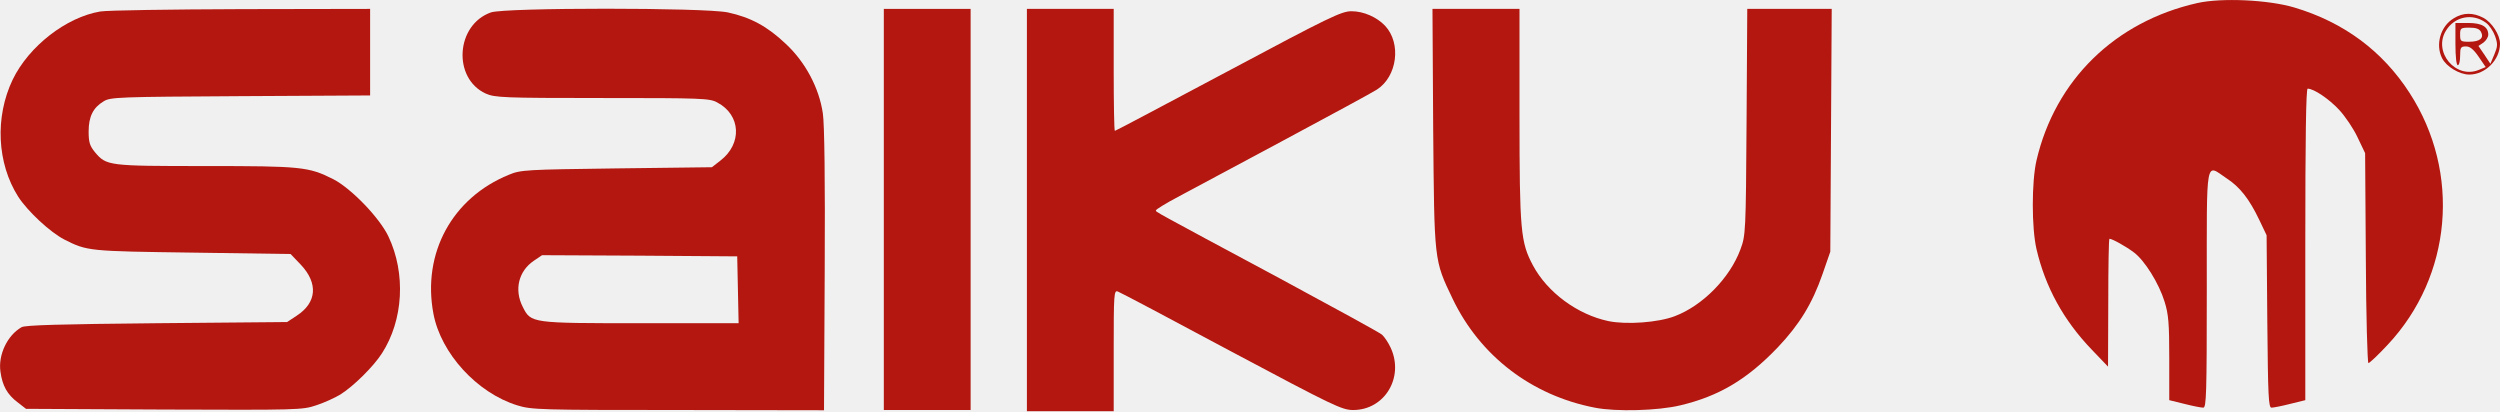
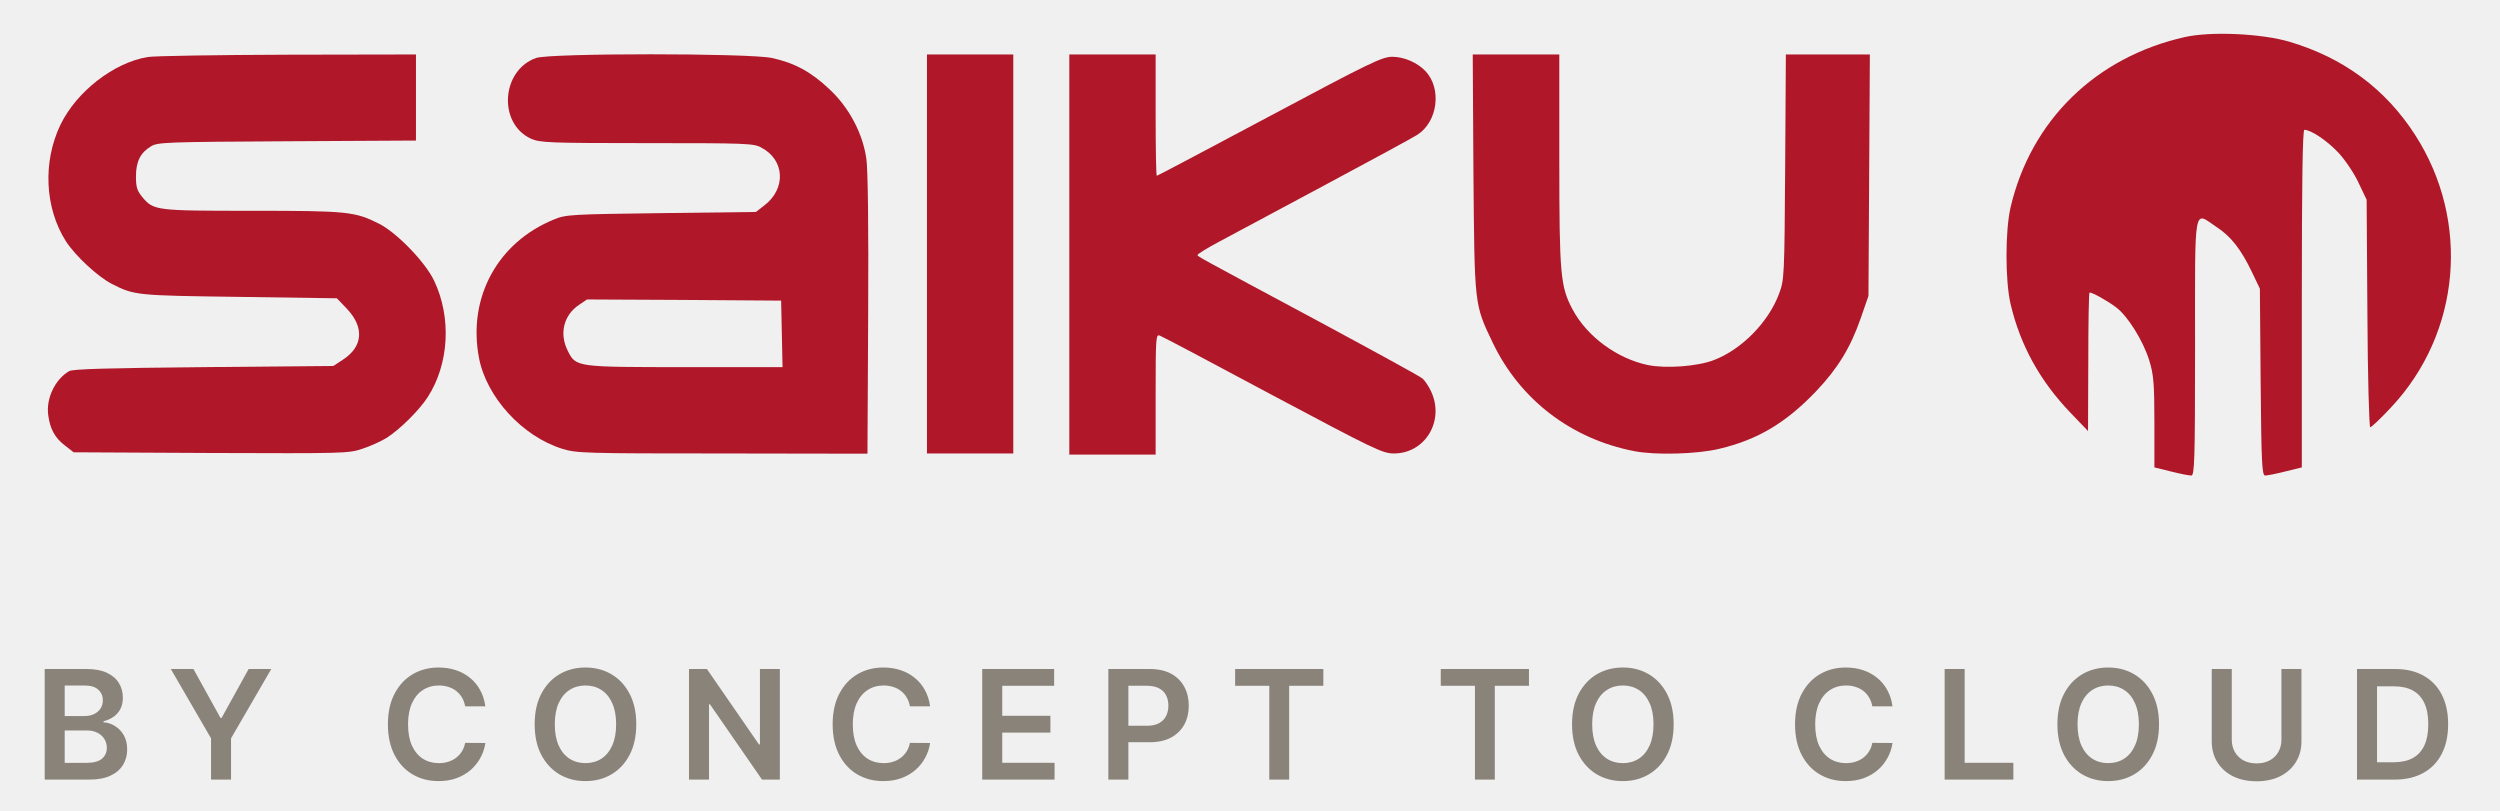
- <svg xmlns="http://www.w3.org/2000/svg" version="1.0" width="1065.785pt" height="175.292pt" viewBox="0 0 1065.785 175.292" preserveAspectRatio="xMidYMid meet">
-   <g transform="translate(-8.214689,195.7918) scale(0.1,-0.1)" fill="#b3170f" stroke="none">
-     <path d="M9450 1945 c-351 -79 -606 -328 -686 -671 -21 -92 -21 -287 0 -378 38 -163 116 -304 235 -428 l70 -73 1 273 c0 149 2 272 5 272 12 0 71 -33 104 -58 46 -34 107 -132 131 -210 17 -54 20 -93 20 -242 l0 -178 65 -16 c35 -9 71 -16 80 -16 13 0 15 56 15 505 0 574 -7 534 84 473 57 -37 97 -88 140 -178 l31 -65 3 -368 c3 -318 5 -367 18 -367 8 0 44 7 79 16 l65 16 0 664 c0 453 3 664 10 664 26 0 90 -43 134 -90 26 -28 62 -81 79 -118 l32 -67 3 -447 c1 -247 7 -448 11 -448 5 0 42 35 82 78 275 293 313 734 94 1073 -116 180 -281 302 -492 365 -111 33 -310 42 -413 19z" />
-     <path d="M510 1909 c-145 -24 -305 -148 -374 -291 -76 -159 -67 -356 24 -499 41 -63 136 -151 196 -182 98 -50 106 -50 547 -56 l418 -6 44 -46 c74 -79 68 -161 -18 -217 l-41 -27 -555 -5 c-413 -4 -562 -8 -577 -17 -61 -35 -100 -118 -90 -189 8 -60 29 -98 73 -131 l36 -28 588 -3 c571 -2 590 -2 649 18 34 11 80 32 103 46 56 35 141 119 177 175 92 142 103 341 28 499 -38 80 -159 205 -235 244 -105 53 -136 56 -545 56 -415 0 -422 1 -471 59 -22 27 -27 42 -27 88 0 64 19 102 64 129 29 18 63 19 584 22 l552 3 0 184 0 185 -547 -1 c-302 -1 -573 -5 -603 -10z" />
-     <path d="M2175 1905 c-150 -53 -164 -281 -22 -346 39 -17 72 -19 497 -19 424 0 458 -1 490 -19 101 -53 107 -176 13 -248 l-36 -28 -406 -5 c-386 -5 -409 -6 -459 -27 -242 -98 -371 -335 -322 -593 32 -169 186 -337 357 -390 61 -19 96 -20 686 -20 l622 -1 3 598 c2 377 -1 624 -8 668 -16 108 -74 218 -158 296 -79 75 -150 113 -247 134 -100 21 -950 21 -1010 0z m1053 -1182 l3 -143 -416 0 c-469 0 -469 0 -504 69 -38 74 -18 154 48 198 l34 23 416 -2 416 -3 3 -142z" />
-     <path d="M3850 1065 l0 -855 185 0 185 0 0 855 0 855 -185 0 -185 0 0 -855z" />
-     <path d="M4460 1063 l0 -858 185 0 185 0 0 259 c0 242 1 258 18 251 9 -3 227 -118 484 -256 436 -232 471 -249 519 -249 134 0 218 139 160 265 -10 22 -27 47 -37 56 -10 9 -206 116 -434 239 -554 297 -530 284 -530 291 0 4 42 30 93 57 50 27 254 136 452 242 198 106 377 203 397 216 87 56 105 197 35 272 -35 37 -92 62 -143 62 -43 0 -95 -25 -526 -255 -263 -140 -480 -255 -483 -255 -3 0 -5 117 -5 260 l0 260 -185 0 -185 0 0 -857z" />
-     <path d="M6192 1413 c5 -572 3 -562 83 -729 117 -244 337 -412 606 -464 90 -18 271 -13 365 10 164 39 284 110 415 247 92 97 147 186 191 313 l33 95 3 518 3 517 -180 0 -180 0 -3 -482 c-3 -471 -4 -484 -26 -543 -45 -122 -161 -240 -280 -285 -70 -27 -205 -37 -283 -21 -132 28 -260 122 -322 238 -52 98 -57 146 -57 641 l0 452 -186 0 -185 0 3 -507z" />
-     <path d="M10543 1880 c-57 -34 -79 -112 -50 -170 18 -36 74 -70 116 -70 69 0 131 63 131 132 0 37 -34 90 -71 110 -44 23 -86 23 -126 -2z m137 -19 c14 -10 31 -35 39 -57 12 -34 11 -44 -3 -78 l-17 -40 -25 38 -26 38 21 14 c12 9 21 24 21 34 0 34 -28 50 -86 50 l-54 0 0 -90 c0 -53 4 -90 10 -90 6 0 10 18 10 40 0 36 3 40 25 40 17 0 32 -12 54 -44 l30 -44 -29 -12 c-99 -41 -197 77 -140 168 37 60 113 75 170 33z m-21 -39 c14 -27 -5 -42 -51 -42 -36 0 -38 2 -38 30 0 28 2 30 40 30 28 0 42 -5 49 -18z" />
+ <svg xmlns="http://www.w3.org/2000/svg" viewBox="76 46 148 48" fill="none">
+   <g clip-path="url(#clip0_15_9)">
+     <g clip-path="url(#clip1_15_9)">
+       <path d="M84.74 49.376C82.737 49.708 80.527 51.42 79.574 53.396C78.524 55.592 78.648 58.313 79.905 60.289C80.472 61.159 81.784 62.374 82.613 62.803C83.966 63.493 84.077 63.493 90.169 63.576L95.942 63.659L96.55 64.294C97.573 65.386 97.49 66.518 96.302 67.292L95.735 67.665L88.069 67.734C82.364 67.789 80.306 67.844 80.099 67.969C79.256 68.452 78.717 69.599 78.855 70.579C78.966 71.408 79.256 71.933 79.864 72.389L80.361 72.776L88.483 72.817C96.371 72.845 96.633 72.845 97.448 72.569C97.918 72.417 98.553 72.127 98.871 71.933C99.644 71.45 100.819 70.289 101.316 69.516C102.587 67.554 102.739 64.805 101.703 62.623C101.178 61.518 99.506 59.791 98.457 59.253C97.006 58.52 96.578 58.479 90.928 58.479C85.196 58.479 85.099 58.465 84.422 57.664C84.118 57.291 84.049 57.084 84.049 56.449C84.049 55.564 84.312 55.039 84.933 54.667C85.334 54.418 85.804 54.404 93 54.363L100.625 54.321V51.78V49.224L93.069 49.238C88.898 49.252 85.154 49.307 84.74 49.376Z" fill="#B0182A" />
+       <path d="M107.739 49.431C105.667 50.163 105.474 53.313 107.435 54.211C107.974 54.445 108.43 54.473 114.301 54.473C120.157 54.473 120.627 54.487 121.069 54.736C122.464 55.468 122.547 57.167 121.249 58.161L120.751 58.548L115.143 58.617C109.811 58.686 109.493 58.7 108.803 58.99C105.46 60.344 103.678 63.617 104.355 67.181C104.797 69.516 106.924 71.836 109.286 72.569C110.129 72.831 110.612 72.845 118.762 72.845L127.354 72.859L127.396 64.598C127.423 59.391 127.382 55.979 127.285 55.371C127.064 53.879 126.263 52.36 125.102 51.282C124.011 50.246 123.03 49.721 121.691 49.431C120.309 49.141 108.568 49.141 107.739 49.431ZM122.285 65.758L122.326 67.734H116.58C110.101 67.734 110.101 67.734 109.618 66.781C109.093 65.758 109.369 64.653 110.281 64.046L110.75 63.728L116.497 63.756L122.243 63.797L122.285 65.758Z" fill="#B0182A" />
+       <path d="M130.876 61.035V72.845H133.432H135.987V61.035V49.224H133.432H130.876V61.035Z" fill="#B0182A" />
+       <path d="M139.303 61.062V72.914H141.858H144.414V69.336C144.414 65.993 144.427 65.772 144.662 65.869C144.786 65.91 147.798 67.499 151.348 69.405C157.37 72.61 157.854 72.845 158.517 72.845C160.368 72.845 161.528 70.925 160.727 69.184C160.589 68.88 160.354 68.535 160.216 68.411C160.078 68.286 157.37 66.808 154.221 65.109C146.568 61.007 146.9 61.186 146.9 61.09C146.9 61.034 147.48 60.675 148.185 60.302C148.875 59.929 151.693 58.424 154.428 56.959C157.163 55.495 159.636 54.155 159.912 53.976C161.114 53.202 161.362 51.254 160.396 50.218C159.912 49.707 159.125 49.362 158.42 49.362C157.826 49.362 157.108 49.707 151.154 52.884C147.522 54.818 144.524 56.407 144.483 56.407C144.441 56.407 144.414 54.791 144.414 52.815V49.224H141.858H139.303V61.062Z" fill="#B0182A" />
+       <path d="M163.227 56.227C163.296 64.128 163.269 63.99 164.374 66.297C165.99 69.668 169.029 71.988 172.745 72.707C173.988 72.955 176.488 72.886 177.787 72.568C180.052 72.03 181.71 71.049 183.519 69.157C184.79 67.817 185.549 66.587 186.157 64.833L186.613 63.521L186.655 56.365L186.696 49.224H184.21H181.723L181.682 55.882C181.64 62.388 181.627 62.568 181.323 63.383C180.701 65.068 179.099 66.698 177.455 67.319C176.488 67.692 174.623 67.831 173.546 67.609C171.722 67.223 169.954 65.924 169.098 64.322C168.38 62.968 168.311 62.305 168.311 55.468V49.224H165.741H163.186L163.227 56.227Z" fill="#B0182A" />
+     </g>
+     <g clip-path="url(#clip2_15_9)">
+       <path d="M205.345 48.193C200.063 49.382 196.226 53.129 195.022 58.291C194.706 59.675 194.706 62.609 195.022 63.979C195.594 66.432 196.768 68.554 198.559 70.42L199.612 71.518L199.627 67.41C199.627 65.168 199.657 63.317 199.702 63.317C199.883 63.317 200.771 63.813 201.267 64.19C201.96 64.701 202.878 66.176 203.239 67.35C203.495 68.162 203.54 68.749 203.54 70.992V73.67L204.518 73.911C205.045 74.046 205.586 74.152 205.722 74.152C205.917 74.152 205.947 73.309 205.947 66.552C205.947 57.914 205.842 58.516 207.212 59.434C208.069 59.991 208.671 60.758 209.318 62.113L209.785 63.091L209.83 68.629C209.875 73.414 209.905 74.152 210.101 74.152C210.221 74.152 210.763 74.046 211.29 73.911L212.268 73.67V63.678C212.268 56.861 212.313 53.686 212.418 53.686C212.81 53.686 213.773 54.333 214.435 55.04C214.826 55.461 215.368 56.259 215.624 56.816L216.105 57.824L216.15 64.551C216.166 68.268 216.256 71.293 216.316 71.293C216.391 71.293 216.948 70.766 217.55 70.119C221.688 65.71 222.26 59.073 218.965 53.971C217.219 51.263 214.736 49.427 211.561 48.479C209.89 47.982 206.895 47.847 205.345 48.193Z" fill="#B0182A" />
+     </g>
  </g>
+   <path d="M78.646 92.152V85.606H81.151C81.624 85.606 82.017 85.681 82.331 85.83C82.646 85.977 82.881 86.178 83.037 86.434C83.195 86.69 83.273 86.979 83.273 87.303C83.273 87.57 83.222 87.798 83.12 87.987C83.018 88.175 82.88 88.327 82.708 88.444C82.535 88.561 82.342 88.646 82.129 88.697V88.761C82.362 88.773 82.584 88.845 82.797 88.975C83.012 89.103 83.188 89.284 83.325 89.518C83.461 89.752 83.529 90.036 83.529 90.368C83.529 90.707 83.447 91.012 83.283 91.282C83.119 91.551 82.872 91.763 82.541 91.918C82.211 92.074 81.796 92.152 81.295 92.152H78.646ZM79.831 91.161H81.106C81.537 91.161 81.847 91.079 82.037 90.915C82.228 90.749 82.324 90.535 82.324 90.275C82.324 90.082 82.276 89.907 82.18 89.751C82.085 89.594 81.948 89.47 81.771 89.381C81.594 89.289 81.383 89.243 81.138 89.243H79.831V91.161ZM79.831 88.39H81.004C81.209 88.39 81.393 88.353 81.557 88.278C81.721 88.201 81.85 88.094 81.944 87.955C82.04 87.815 82.088 87.648 82.088 87.457C82.088 87.203 81.998 86.994 81.819 86.83C81.642 86.666 81.379 86.584 81.03 86.584H79.831V88.39ZM86.113 85.606H87.452L89.053 88.502H89.118L90.719 85.606H92.058L89.677 89.71V92.152H88.494V89.71L86.113 85.606ZM104.733 87.815H103.537C103.503 87.619 103.44 87.445 103.349 87.294C103.257 87.14 103.143 87.01 103.007 86.904C102.87 86.797 102.715 86.717 102.54 86.664C102.368 86.609 102.181 86.581 101.981 86.581C101.625 86.581 101.31 86.67 101.035 86.849C100.76 87.026 100.545 87.286 100.389 87.629C100.234 87.97 100.156 88.387 100.156 88.879C100.156 89.38 100.234 89.802 100.389 90.144C100.547 90.485 100.762 90.743 101.035 90.918C101.31 91.091 101.624 91.177 101.978 91.177C102.174 91.177 102.357 91.151 102.527 91.1C102.7 91.047 102.854 90.969 102.991 90.867C103.129 90.764 103.245 90.639 103.339 90.49C103.435 90.341 103.501 90.17 103.537 89.978L104.733 89.985C104.688 90.296 104.591 90.588 104.442 90.86C104.295 91.133 104.102 91.374 103.863 91.583C103.625 91.789 103.346 91.951 103.026 92.069C102.706 92.184 102.352 92.241 101.962 92.241C101.386 92.241 100.873 92.108 100.421 91.842C99.969 91.575 99.614 91.191 99.354 90.688C99.094 90.185 98.964 89.582 98.964 88.879C98.964 88.174 99.095 87.571 99.357 87.07C99.619 86.567 99.976 86.183 100.428 85.916C100.879 85.65 101.391 85.517 101.962 85.517C102.326 85.517 102.665 85.568 102.978 85.67C103.291 85.772 103.57 85.923 103.815 86.121C104.06 86.317 104.262 86.558 104.419 86.843C104.579 87.126 104.684 87.45 104.733 87.815ZM113.667 88.879C113.667 89.584 113.535 90.188 113.271 90.691C113.009 91.192 112.651 91.575 112.197 91.842C111.745 92.108 111.233 92.241 110.66 92.241C110.087 92.241 109.573 92.108 109.119 91.842C108.668 91.573 108.31 91.189 108.045 90.688C107.783 90.185 107.652 89.582 107.652 88.879C107.652 88.174 107.783 87.571 108.045 87.07C108.31 86.567 108.668 86.183 109.119 85.916C109.573 85.65 110.087 85.517 110.66 85.517C111.233 85.517 111.745 85.65 112.197 85.916C112.651 86.183 113.009 86.567 113.271 87.07C113.535 87.571 113.667 88.174 113.667 88.879ZM112.475 88.879C112.475 88.382 112.397 87.964 112.242 87.623C112.088 87.28 111.875 87.021 111.603 86.846C111.33 86.669 111.016 86.581 110.66 86.581C110.304 86.581 109.99 86.669 109.717 86.846C109.444 87.021 109.23 87.28 109.074 87.623C108.921 87.964 108.844 88.382 108.844 88.879C108.844 89.375 108.921 89.795 109.074 90.138C109.23 90.479 109.444 90.738 109.717 90.915C109.99 91.09 110.304 91.177 110.66 91.177C111.016 91.177 111.33 91.09 111.603 90.915C111.875 90.738 112.088 90.479 112.242 90.138C112.397 89.795 112.475 89.375 112.475 88.879ZM122.167 85.606V92.152H121.112L118.028 87.693H117.974V92.152H116.788V85.606H117.849L120.93 90.068H120.988V85.606H122.167ZM131.062 87.815H129.866C129.832 87.619 129.769 87.445 129.678 87.294C129.586 87.14 129.472 87.01 129.336 86.904C129.199 86.797 129.044 86.717 128.869 86.664C128.697 86.609 128.51 86.581 128.31 86.581C127.954 86.581 127.639 86.67 127.364 86.849C127.089 87.026 126.874 87.286 126.718 87.629C126.563 87.97 126.485 88.387 126.485 88.879C126.485 89.38 126.563 89.802 126.718 90.144C126.876 90.485 127.091 90.743 127.364 90.918C127.639 91.091 127.953 91.177 128.307 91.177C128.503 91.177 128.686 91.151 128.856 91.1C129.029 91.047 129.184 90.969 129.32 90.867C129.458 90.764 129.574 90.639 129.668 90.49C129.764 90.341 129.83 90.17 129.866 89.978L131.062 89.985C131.017 90.296 130.92 90.588 130.771 90.86C130.624 91.133 130.431 91.374 130.192 91.583C129.954 91.789 129.675 91.951 129.355 92.069C129.035 92.184 128.681 92.241 128.291 92.241C127.715 92.241 127.202 92.108 126.75 91.842C126.299 91.575 125.943 91.191 125.683 90.688C125.423 90.185 125.293 89.582 125.293 88.879C125.293 88.174 125.424 87.571 125.686 87.07C125.948 86.567 126.305 86.183 126.757 85.916C127.208 85.65 127.72 85.517 128.291 85.517C128.655 85.517 128.994 85.568 129.307 85.67C129.62 85.772 129.899 85.923 130.144 86.121C130.389 86.317 130.591 86.558 130.748 86.843C130.908 87.126 131.013 87.45 131.062 87.815ZM134.148 92.152V85.606H138.405V86.6H135.333V88.377H138.184V89.371H135.333V91.158H138.43V92.152H134.148ZM141.614 92.152V85.606H144.069C144.572 85.606 144.994 85.7 145.335 85.887C145.678 86.075 145.936 86.333 146.111 86.661C146.288 86.987 146.376 87.358 146.376 87.773C146.376 88.193 146.288 88.566 146.111 88.892C145.934 89.218 145.673 89.474 145.328 89.662C144.983 89.847 144.558 89.94 144.053 89.94H142.426V88.965H143.893C144.187 88.965 144.428 88.914 144.615 88.812C144.803 88.71 144.941 88.569 145.031 88.39C145.123 88.211 145.168 88.005 145.168 87.773C145.168 87.541 145.123 87.336 145.031 87.159C144.941 86.983 144.802 86.845 144.612 86.747C144.425 86.647 144.183 86.597 143.887 86.597H142.8V92.152H141.614ZM149.119 86.6V85.606H154.341V86.6H152.318V92.152H151.142V86.6H149.119ZM161.293 86.6V85.606H166.515V86.6H164.492V92.152H163.316V86.6H161.293ZM175.08 88.879C175.08 89.584 174.948 90.188 174.684 90.691C174.422 91.192 174.064 91.575 173.61 91.842C173.158 92.108 172.646 92.241 172.073 92.241C171.5 92.241 170.986 92.108 170.532 91.842C170.081 91.573 169.723 91.189 169.458 90.688C169.196 90.185 169.065 89.582 169.065 88.879C169.065 88.174 169.196 87.571 169.458 87.07C169.723 86.567 170.081 86.183 170.532 85.916C170.986 85.65 171.5 85.517 172.073 85.517C172.646 85.517 173.158 85.65 173.61 85.916C174.064 86.183 174.422 86.567 174.684 87.07C174.948 87.571 175.08 88.174 175.08 88.879ZM173.888 88.879C173.888 88.382 173.81 87.964 173.655 87.623C173.501 87.28 173.288 87.021 173.016 86.846C172.743 86.669 172.429 86.581 172.073 86.581C171.717 86.581 171.403 86.669 171.13 86.846C170.857 87.021 170.643 87.28 170.488 87.623C170.334 87.964 170.257 88.382 170.257 88.879C170.257 89.375 170.334 89.795 170.488 90.138C170.643 90.479 170.857 90.738 171.13 90.915C171.403 91.09 171.717 91.177 172.073 91.177C172.429 91.177 172.743 91.09 173.016 90.915C173.288 90.738 173.501 90.479 173.655 90.138C173.81 89.795 173.888 89.375 173.888 88.879ZM188.036 87.815H186.841C186.807 87.619 186.744 87.445 186.652 87.294C186.561 87.14 186.447 87.01 186.31 86.904C186.174 86.797 186.019 86.717 185.844 86.664C185.671 86.609 185.485 86.581 185.285 86.581C184.929 86.581 184.613 86.67 184.339 86.849C184.064 87.026 183.848 87.286 183.693 87.629C183.537 87.97 183.46 88.387 183.46 88.879C183.46 89.38 183.537 89.802 183.693 90.144C183.851 90.485 184.066 90.743 184.339 90.918C184.613 91.091 184.928 91.177 185.281 91.177C185.477 91.177 185.661 91.151 185.831 91.1C186.004 91.047 186.158 90.969 186.294 90.867C186.433 90.764 186.549 90.639 186.643 90.49C186.739 90.341 186.805 90.17 186.841 89.978L188.036 89.985C187.992 90.296 187.895 90.588 187.745 90.86C187.598 91.133 187.406 91.374 187.167 91.583C186.928 91.789 186.649 91.951 186.33 92.069C186.01 92.184 185.655 92.241 185.265 92.241C184.69 92.241 184.177 92.108 183.725 91.842C183.273 91.575 182.917 91.191 182.657 90.688C182.397 90.185 182.267 89.582 182.267 88.879C182.267 88.174 182.399 87.571 182.661 87.07C182.923 86.567 183.28 86.183 183.731 85.916C184.183 85.65 184.694 85.517 185.265 85.517C185.63 85.517 185.968 85.568 186.282 85.67C186.595 85.772 186.874 85.923 187.119 86.121C187.364 86.317 187.565 86.558 187.723 86.843C187.883 87.126 187.987 87.45 188.036 87.815ZM191.122 92.152V85.606H192.308V91.158H195.191V92.152H191.122ZM203.814 88.879C203.814 89.584 203.682 90.188 203.417 90.691C203.155 91.192 202.797 91.575 202.343 91.842C201.892 92.108 201.379 92.241 200.806 92.241C200.233 92.241 199.72 92.108 199.266 91.842C198.814 91.573 198.456 91.189 198.192 90.688C197.93 90.185 197.799 89.582 197.799 88.879C197.799 88.174 197.93 87.571 198.192 87.07C198.456 86.567 198.814 86.183 199.266 85.916C199.72 85.65 200.233 85.517 200.806 85.517C201.379 85.517 201.892 85.65 202.343 85.916C202.797 86.183 203.155 86.567 203.417 87.07C203.682 87.571 203.814 88.174 203.814 88.879ZM202.622 88.879C202.622 88.382 202.544 87.964 202.388 87.623C202.235 87.28 202.022 87.021 201.749 86.846C201.476 86.669 201.162 86.581 200.806 86.581C200.45 86.581 200.136 86.669 199.863 86.846C199.591 87.021 199.377 87.28 199.221 87.623C199.068 87.964 198.991 88.382 198.991 88.879C198.991 89.375 199.068 89.795 199.221 90.138C199.377 90.479 199.591 90.738 199.863 90.915C200.136 91.09 200.45 91.177 200.806 91.177C201.162 91.177 201.476 91.09 201.749 90.915C202.022 90.738 202.235 90.479 202.388 90.138C202.544 89.795 202.622 89.375 202.622 88.879ZM211.061 85.606H212.246V89.882C212.246 90.351 212.136 90.763 211.914 91.119C211.695 91.475 211.386 91.753 210.987 91.954C210.589 92.152 210.123 92.251 209.591 92.251C209.056 92.251 208.589 92.152 208.191 91.954C207.792 91.753 207.483 91.475 207.264 91.119C207.044 90.763 206.935 90.351 206.935 89.882V85.606H208.12V89.783C208.12 90.056 208.18 90.299 208.299 90.512C208.421 90.725 208.591 90.892 208.811 91.014C209.03 91.133 209.29 91.193 209.591 91.193C209.891 91.193 210.151 91.133 210.37 91.014C210.592 90.892 210.762 90.725 210.882 90.512C211.001 90.299 211.061 90.056 211.061 89.783V85.606ZM217.753 92.152H215.535V85.606H217.798C218.448 85.606 219.006 85.737 219.473 85.999C219.941 86.259 220.302 86.633 220.553 87.121C220.804 87.609 220.93 88.193 220.93 88.873C220.93 89.554 220.803 90.14 220.55 90.63C220.298 91.12 219.935 91.496 219.46 91.758C218.987 92.021 218.418 92.152 217.753 92.152ZM216.721 91.126H217.696C218.152 91.126 218.532 91.043 218.837 90.876C219.141 90.708 219.37 90.458 219.524 90.125C219.677 89.791 219.754 89.373 219.754 88.873C219.754 88.372 219.677 87.956 219.524 87.626C219.37 87.294 219.144 87.045 218.843 86.881C218.545 86.715 218.174 86.632 217.731 86.632H216.721V91.126Z" fill="#8A837A" />
+   <defs>
+     <clipPath id="clip0_15_9">
+       <rect width="142.332" height="26.152" fill="white" transform="translate(78.8339 48)" />
+     </clipPath>
+     <clipPath id="clip1_15_9">
+       <rect width="107.951" height="23.724" fill="white" transform="translate(78.8339 49.2136)" />
+     </clipPath>
+     <clipPath id="clip2_15_9">
+       <rect width="26.381" height="26.152" fill="white" transform="translate(194.785 48)" />
+     </clipPath>
+   </defs>
</svg>
